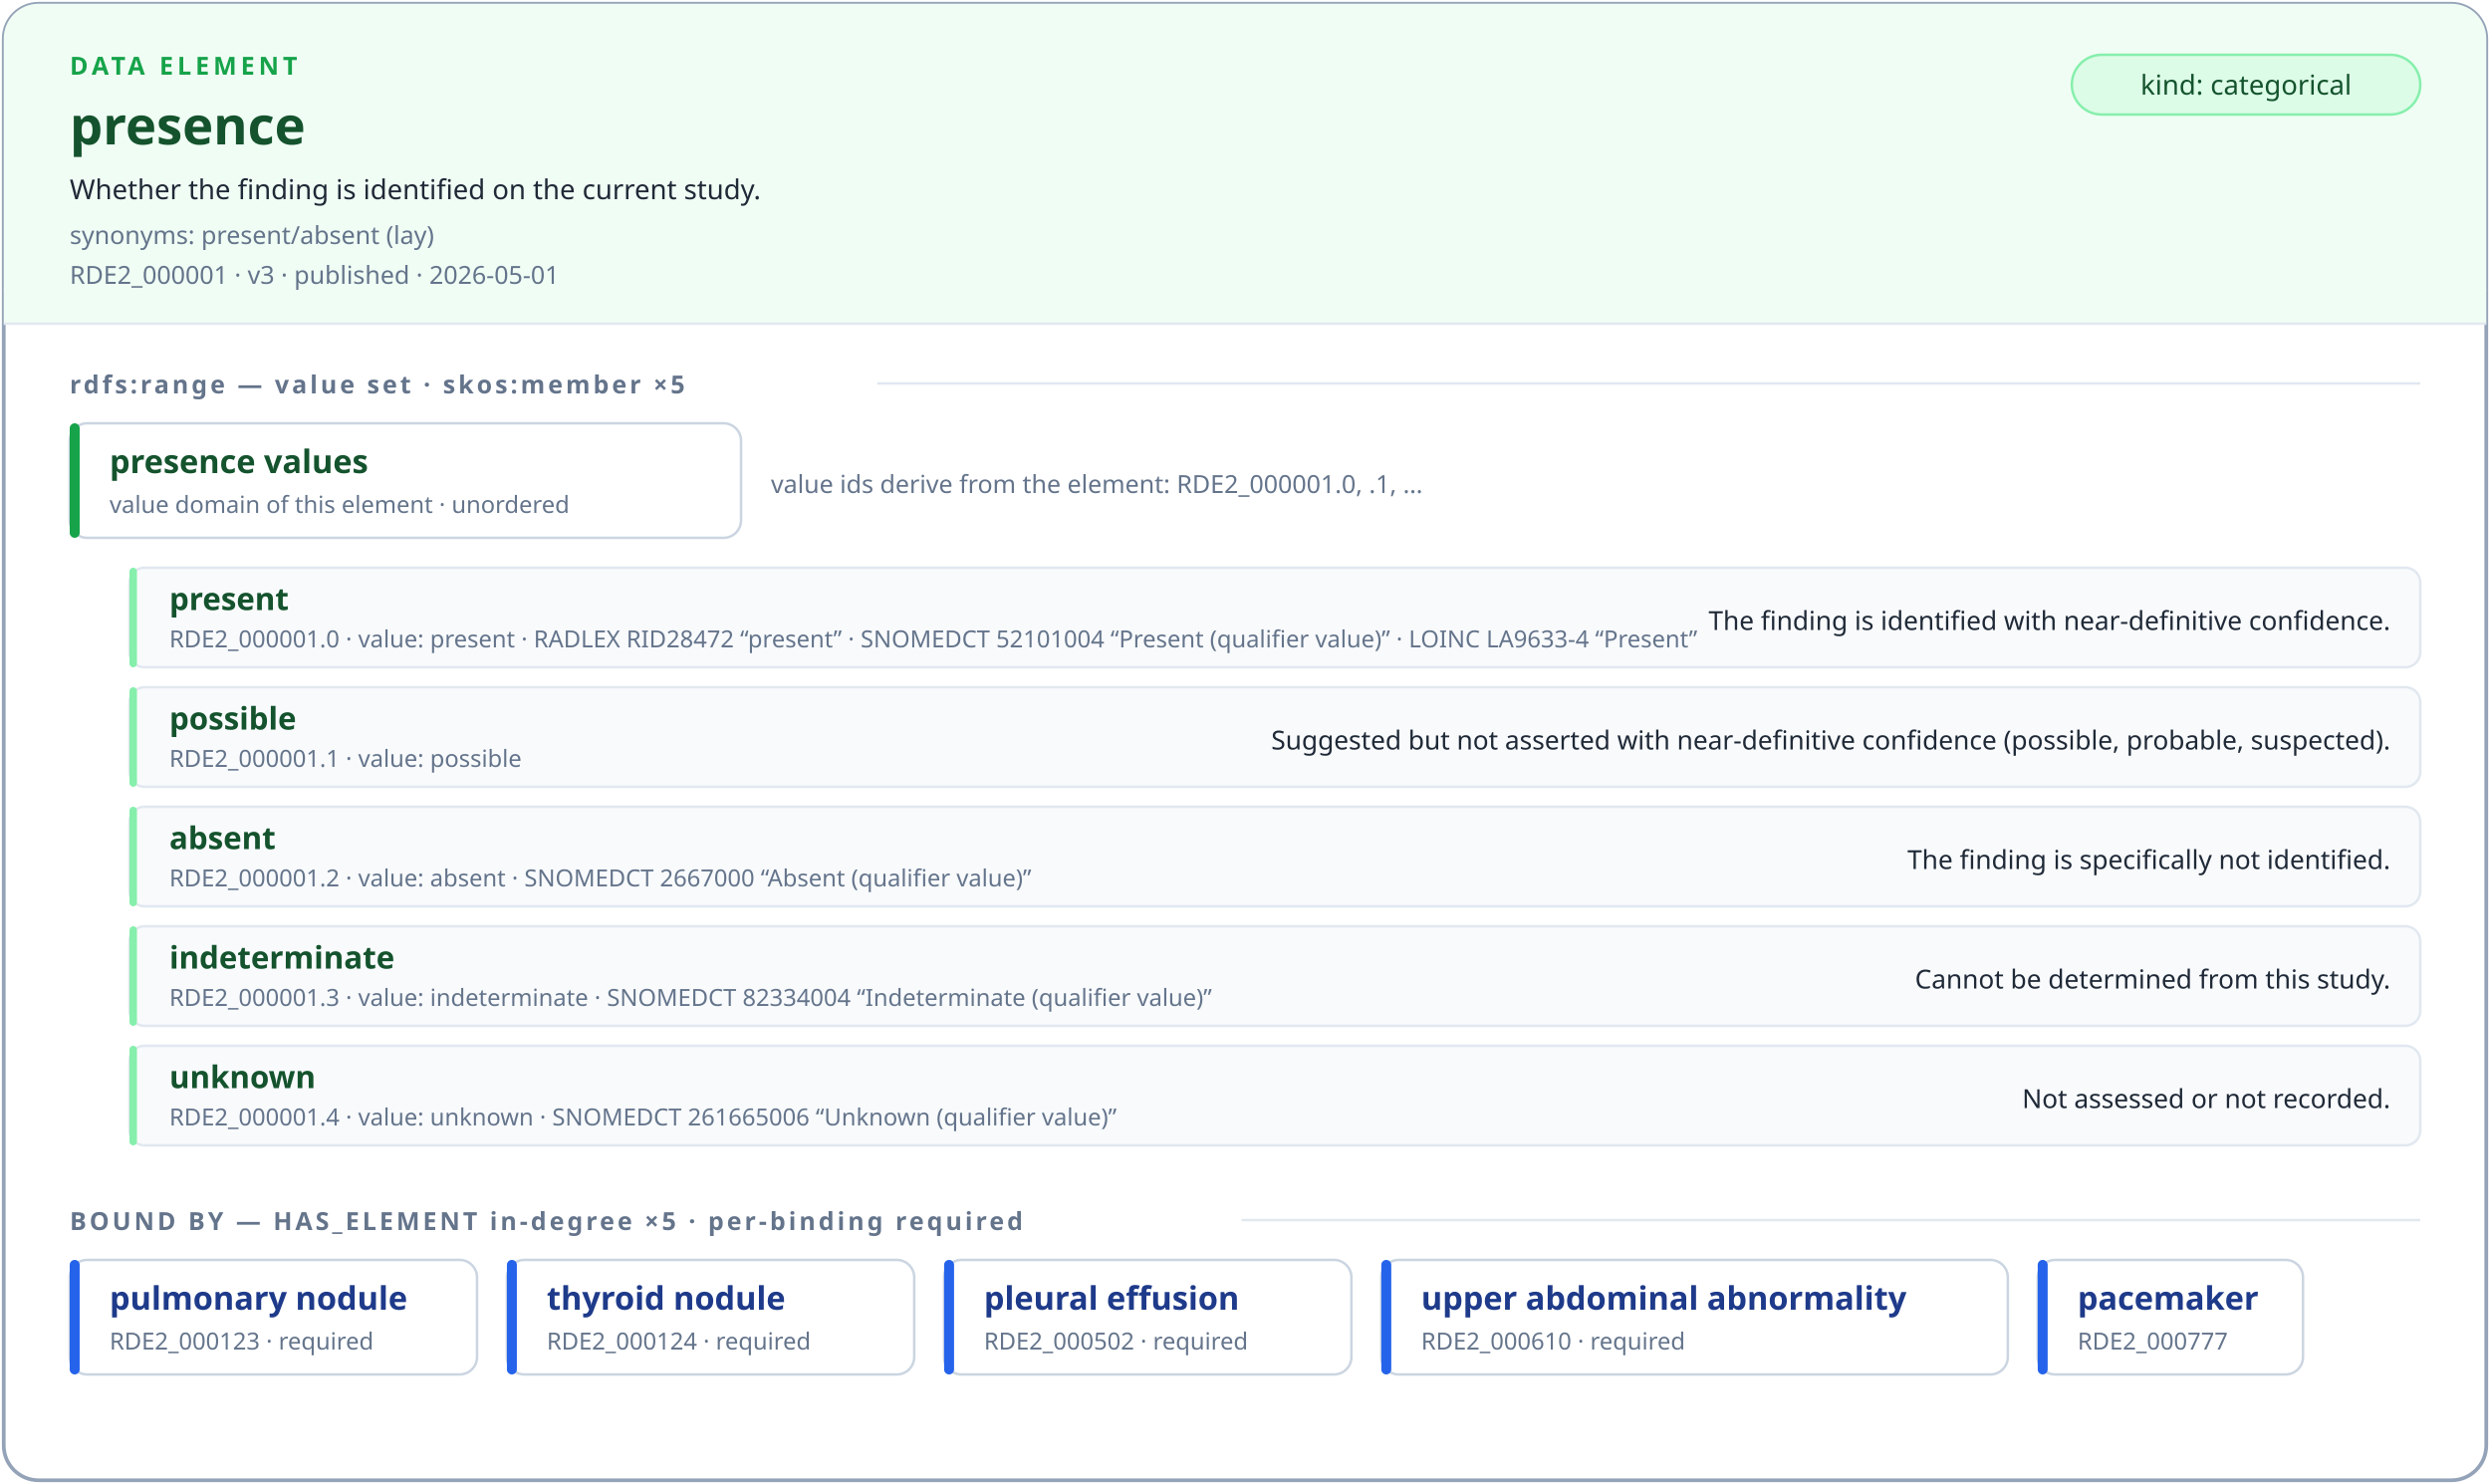
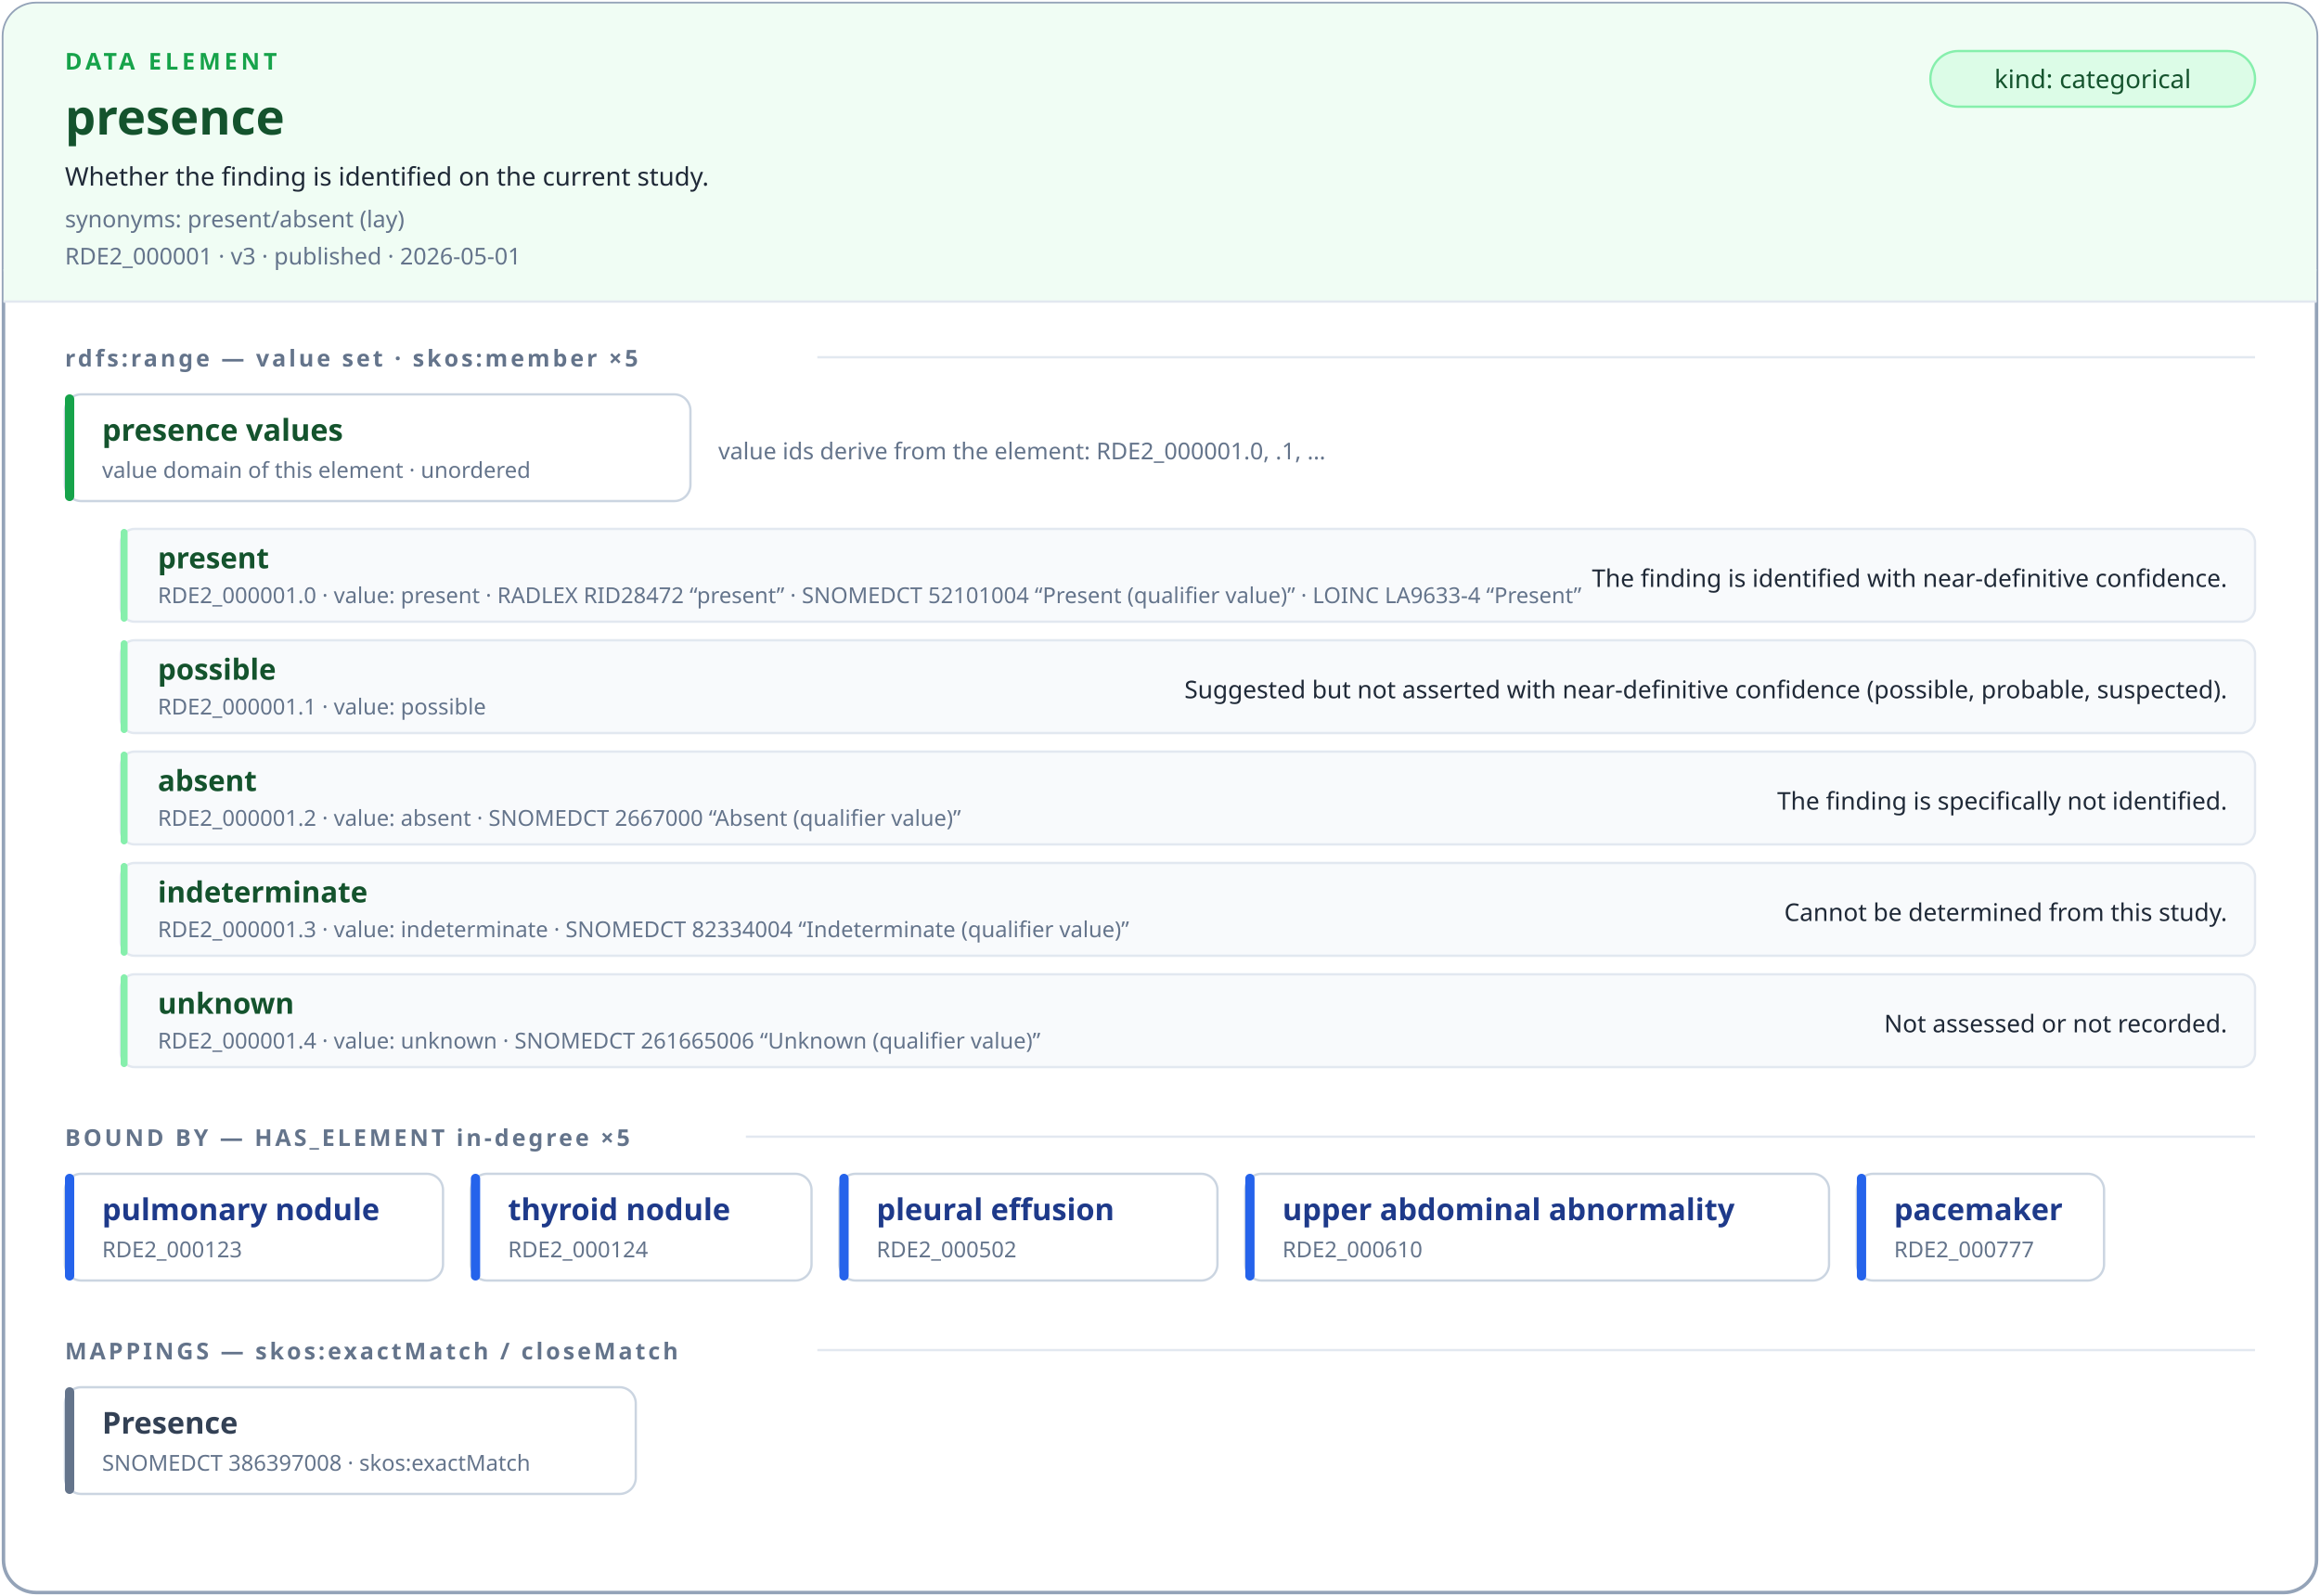
- <svg xmlns="http://www.w3.org/2000/svg" viewBox="0 0 1000 596" font-family="system-ui, sans-serif" role="img" aria-label="DataElement presence">
-   <rect width="1000" height="596" fill="#ffffff" />
-   <rect x="1.5" y="1.5" width="997" height="593" rx="14" fill="#ffffff" stroke="#94a3b8" stroke-width="1.5" />
+ <svg xmlns="http://www.w3.org/2000/svg" viewBox="0 0 1000 688" font-family="system-ui, sans-serif" role="img" aria-label="DataElement presence">
+   <rect width="1000" height="688" fill="#ffffff" />
+   <rect x="1.5" y="1.5" width="997" height="685" rx="14" fill="#ffffff" stroke="#94a3b8" stroke-width="1.5" />
  <rect x="1.5" y="1.5" width="997" height="128" rx="14" fill="#f0fdf4" />
  <rect x="1.5" y="116" width="997" height="14" fill="#f0fdf4" />
  <line x1="1.5" y1="130" x2="998.5" y2="130" stroke="#e2e8f0" />
  <text x="28" y="30" font-size="10" letter-spacing="1.6" font-weight="700" fill="#16a34a">DATA ELEMENT</text>
  <text x="28" y="58" font-size="21" font-weight="700" fill="#14532d">presence</text>
  <text x="28" y="80" font-size="11" fill="#1f2937">Whether the finding is identified on the current study.</text>
  <text x="28" y="98" font-size="10" fill="#64748b">synonyms: present/absent (lay)</text>
  <text x="28" y="114" font-size="10" fill="#64748b">RDE2_000001 · v3 · published · 2026-05-01</text>
  <rect x="832.06" y="22" width="139.94" height="24" rx="12" fill="#dcfce7" stroke="#86efac" />
  <text x="902.03" y="38" text-anchor="middle" font-size="11" fill="#14532d">kind: categorical</text>
  <g transform="translate(0,148)">
    <text x="28" y="10" font-size="10" letter-spacing="1.2" font-weight="600" fill="#64748b">rdfs:range — value set · skos:member ×5</text>
    <line x1="352.3" y1="6" x2="972" y2="6" stroke="#e2e8f0" stroke-width="1" />
    <rect x="28" y="22" width="269.6" height="46" rx="7" fill="#ffffff" stroke="#cbd5e1" />
    <rect x="28" y="22" width="4" height="46" rx="2" fill="#16a34a" />
    <text x="44" y="42" font-size="13" font-weight="600" fill="#14532d">presence values</text>
    <text x="44" y="58" font-size="9.5" fill="#64748b">value domain of this element · unordered</text>
    <text x="309.6" y="50" font-size="10" fill="#64748b">value ids derive from the element: RDE2_000001.0, .1, …</text>
    <rect x="52" y="80" width="920" height="40" rx="6" fill="#f8fafc" stroke="#e2e8f0" />
    <rect x="52" y="80" width="3" height="40" rx="1.5" fill="#86efac" />
    <text x="68" y="97" font-size="12.5" font-weight="600" fill="#14532d">present</text>
    <text x="68" y="112" font-size="9.5" fill="#64748b">RDE2_000001.0 · value: present · RADLEX RID28472 “present” · SNOMEDCT 52101004 “Present (qualifier value)” · LOINC LA9633-4 “Present”</text>
    <text x="960" y="105" text-anchor="end" font-size="10.5" fill="#1f2937">The finding is identified with near-definitive confidence.</text>
    <rect x="52" y="128" width="920" height="40" rx="6" fill="#f8fafc" stroke="#e2e8f0" />
    <rect x="52" y="128" width="3" height="40" rx="1.5" fill="#86efac" />
    <text x="68" y="145" font-size="12.5" font-weight="600" fill="#14532d">possible</text>
    <text x="68" y="160" font-size="9.5" fill="#64748b">RDE2_000001.1 · value: possible</text>
    <text x="960" y="153" text-anchor="end" font-size="10.5" fill="#1f2937">Suggested but not asserted with near-definitive confidence (possible, probable, suspected).</text>
    <rect x="52" y="176" width="920" height="40" rx="6" fill="#f8fafc" stroke="#e2e8f0" />
    <rect x="52" y="176" width="3" height="40" rx="1.5" fill="#86efac" />
    <text x="68" y="193" font-size="12.5" font-weight="600" fill="#14532d">absent</text>
    <text x="68" y="208" font-size="9.5" fill="#64748b">RDE2_000001.2 · value: absent · SNOMEDCT 2667000 “Absent (qualifier value)”</text>
    <text x="960" y="201" text-anchor="end" font-size="10.5" fill="#1f2937">The finding is specifically not identified.</text>
    <rect x="52" y="224" width="920" height="40" rx="6" fill="#f8fafc" stroke="#e2e8f0" />
    <rect x="52" y="224" width="3" height="40" rx="1.5" fill="#86efac" />
    <text x="68" y="241" font-size="12.5" font-weight="600" fill="#14532d">indeterminate</text>
    <text x="68" y="256" font-size="9.5" fill="#64748b">RDE2_000001.3 · value: indeterminate · SNOMEDCT 82334004 “Indeterminate (qualifier value)”</text>
    <text x="960" y="249" text-anchor="end" font-size="10.5" fill="#1f2937">Cannot be determined from this study.</text>
    <rect x="52" y="272" width="920" height="40" rx="6" fill="#f8fafc" stroke="#e2e8f0" />
    <rect x="52" y="272" width="3" height="40" rx="1.5" fill="#86efac" />
    <text x="68" y="289" font-size="12.5" font-weight="600" fill="#14532d">unknown</text>
    <text x="68" y="304" font-size="9.5" fill="#64748b">RDE2_000001.4 · value: unknown · SNOMEDCT 261665006 “Unknown (qualifier value)”</text>
    <text x="960" y="297" text-anchor="end" font-size="10.5" fill="#1f2937">Not assessed or not recorded.</text>
  </g>
  <g transform="translate(0,148)">
-     <text x="28" y="346" font-size="10" letter-spacing="1.2" font-weight="600" fill="#64748b">BOUND BY — HAS_ELEMENT in-degree ×5 · per-binding required</text>
-     <line x1="498.6" y1="342" x2="972" y2="342" stroke="#e2e8f0" stroke-width="1" />
-     <rect x="28" y="358" width="163.58" height="46" rx="7" fill="#ffffff" stroke="#cbd5e1" />
+     <text x="28" y="346" font-size="10" letter-spacing="1.2" font-weight="600" fill="#64748b">BOUND BY — HAS_ELEMENT in-degree ×5</text>
+     <line x1="321.5" y1="342" x2="972" y2="342" stroke="#e2e8f0" stroke-width="1" />
+     <rect x="28" y="358" width="162.96" height="46" rx="7" fill="#ffffff" stroke="#cbd5e1" />
    <rect x="28" y="358" width="4" height="46" rx="2" fill="#2563eb" />
    <text x="44" y="378" font-size="13" font-weight="600" fill="#1e3a8a">pulmonary nodule</text>
-     <text x="44" y="394" font-size="9.5" fill="#64748b">RDE2_000123 · required</text>
-     <rect x="203.58" y="358" width="163.58" height="46" rx="7" fill="#ffffff" stroke="#cbd5e1" />
-     <rect x="203.58" y="358" width="4" height="46" rx="2" fill="#2563eb" />
-     <text x="219.58" y="378" font-size="13" font-weight="600" fill="#1e3a8a">thyroid nodule</text>
-     <text x="219.58" y="394" font-size="9.5" fill="#64748b">RDE2_000124 · required</text>
-     <rect x="379.16" y="358" width="163.58" height="46" rx="7" fill="#ffffff" stroke="#cbd5e1" />
-     <rect x="379.16" y="358" width="4" height="46" rx="2" fill="#2563eb" />
-     <text x="395.16" y="378" font-size="13" font-weight="600" fill="#1e3a8a">pleural effusion</text>
-     <text x="395.16" y="394" font-size="9.5" fill="#64748b">RDE2_000502 · required</text>
-     <rect x="554.74" y="358" width="251.62" height="46" rx="7" fill="#ffffff" stroke="#cbd5e1" />
-     <rect x="554.74" y="358" width="4" height="46" rx="2" fill="#2563eb" />
-     <text x="570.74" y="378" font-size="13" font-weight="600" fill="#1e3a8a">upper abdominal abnormality</text>
-     <text x="570.74" y="394" font-size="9.5" fill="#64748b">RDE2_000610 · required</text>
-     <rect x="818.36" y="358" width="106.54" height="46" rx="7" fill="#ffffff" stroke="#cbd5e1" />
-     <rect x="818.36" y="358" width="4" height="46" rx="2" fill="#2563eb" />
-     <text x="834.36" y="378" font-size="13" font-weight="600" fill="#1e3a8a">pacemaker</text>
-     <text x="834.36" y="394" font-size="9.5" fill="#64748b">RDE2_000777</text>
+     <text x="44" y="394" font-size="9.5" fill="#64748b">RDE2_000123</text>
+     <rect x="202.96" y="358" width="146.84" height="46" rx="7" fill="#ffffff" stroke="#cbd5e1" />
+     <rect x="202.96" y="358" width="4" height="46" rx="2" fill="#2563eb" />
+     <text x="218.96" y="378" font-size="13" font-weight="600" fill="#1e3a8a">thyroid nodule</text>
+     <text x="218.96" y="394" font-size="9.5" fill="#64748b">RDE2_000124</text>
+     <rect x="361.8" y="358" width="162.96" height="46" rx="7" fill="#ffffff" stroke="#cbd5e1" />
+     <rect x="361.8" y="358" width="4" height="46" rx="2" fill="#2563eb" />
+     <text x="377.8" y="378" font-size="13" font-weight="600" fill="#1e3a8a">pleural effusion</text>
+     <text x="377.8" y="394" font-size="9.5" fill="#64748b">RDE2_000502</text>
+     <rect x="536.76" y="358" width="251.62" height="46" rx="7" fill="#ffffff" stroke="#cbd5e1" />
+     <rect x="536.76" y="358" width="4" height="46" rx="2" fill="#2563eb" />
+     <text x="552.76" y="378" font-size="13" font-weight="600" fill="#1e3a8a">upper abdominal abnormality</text>
+     <text x="552.76" y="394" font-size="9.5" fill="#64748b">RDE2_000610</text>
+     <rect x="800.38" y="358" width="106.54" height="46" rx="7" fill="#ffffff" stroke="#cbd5e1" />
+     <rect x="800.38" y="358" width="4" height="46" rx="2" fill="#2563eb" />
+     <text x="816.38" y="378" font-size="13" font-weight="600" fill="#1e3a8a">pacemaker</text>
+     <text x="816.38" y="394" font-size="9.5" fill="#64748b">RDE2_000777</text>
+   </g>
+   <g transform="translate(0,148)">
+     <text x="28" y="438" font-size="10" letter-spacing="1.2" font-weight="600" fill="#64748b">MAPPINGS — skos:exactMatch / closeMatch</text>
+     <line x1="352.3" y1="434" x2="972" y2="434" stroke="#e2e8f0" stroke-width="1" />
+     <rect x="28" y="450" width="246.04" height="46" rx="7" fill="#ffffff" stroke="#cbd5e1" />
+     <rect x="28" y="450" width="4" height="46" rx="2" fill="#64748b" />
+     <text x="44" y="470" font-size="13" font-weight="600" fill="#334155">Presence</text>
+     <text x="44" y="486" font-size="9.5" fill="#64748b">SNOMEDCT 386397008 · skos:exactMatch</text>
  </g>
</svg>
